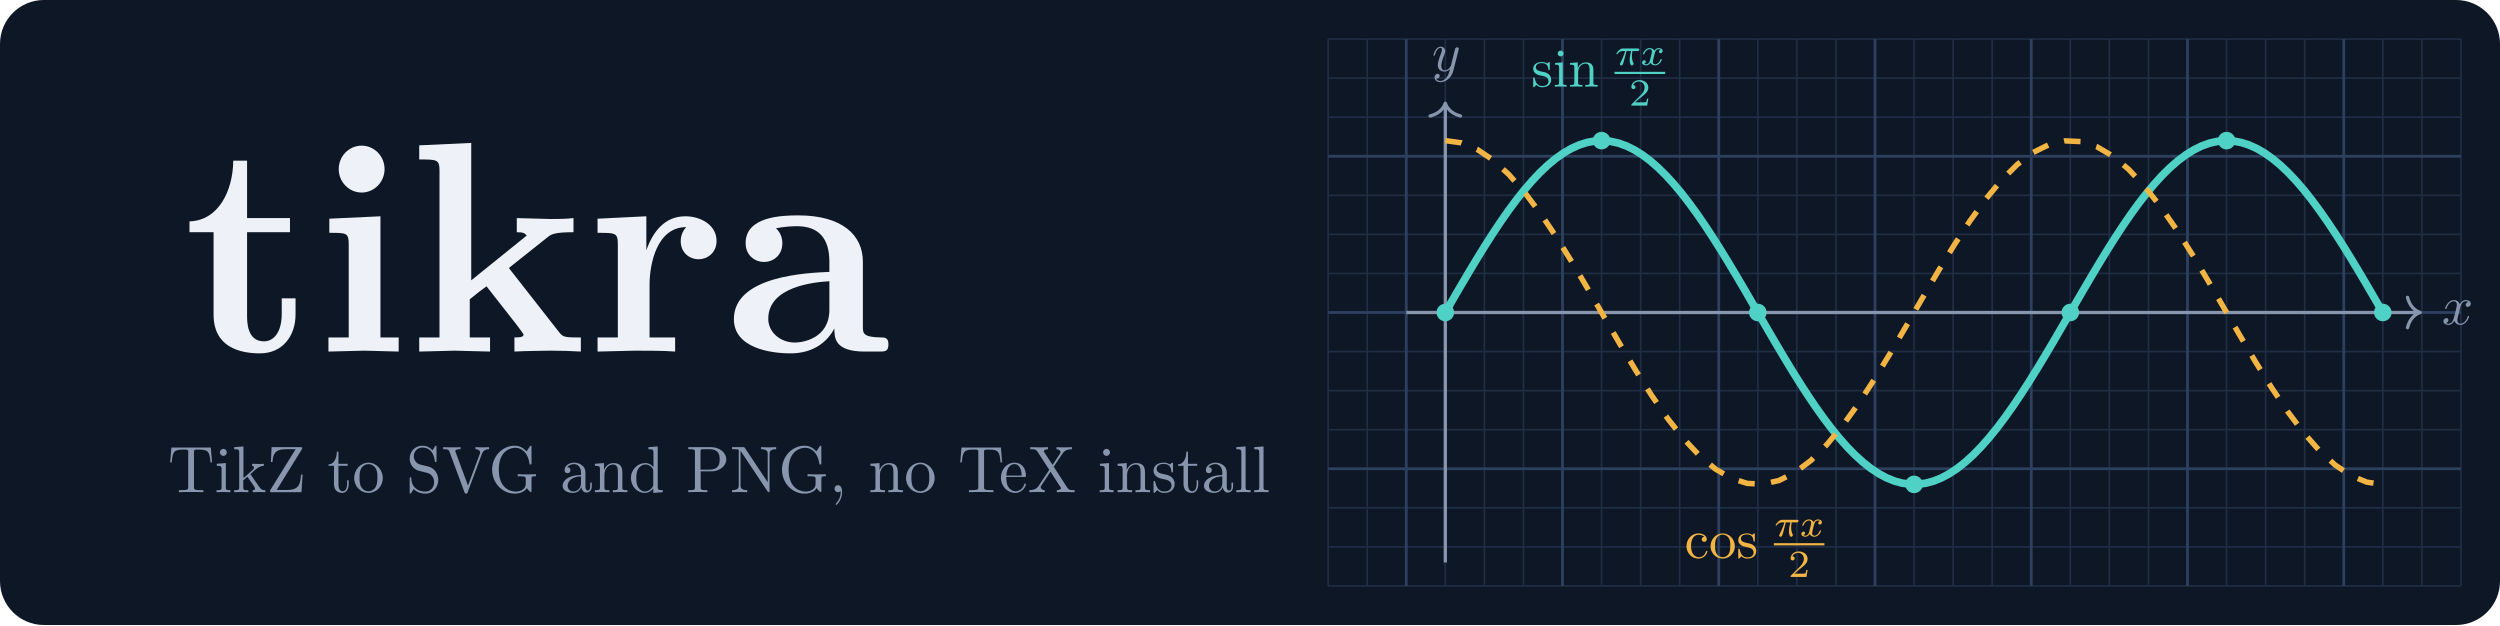
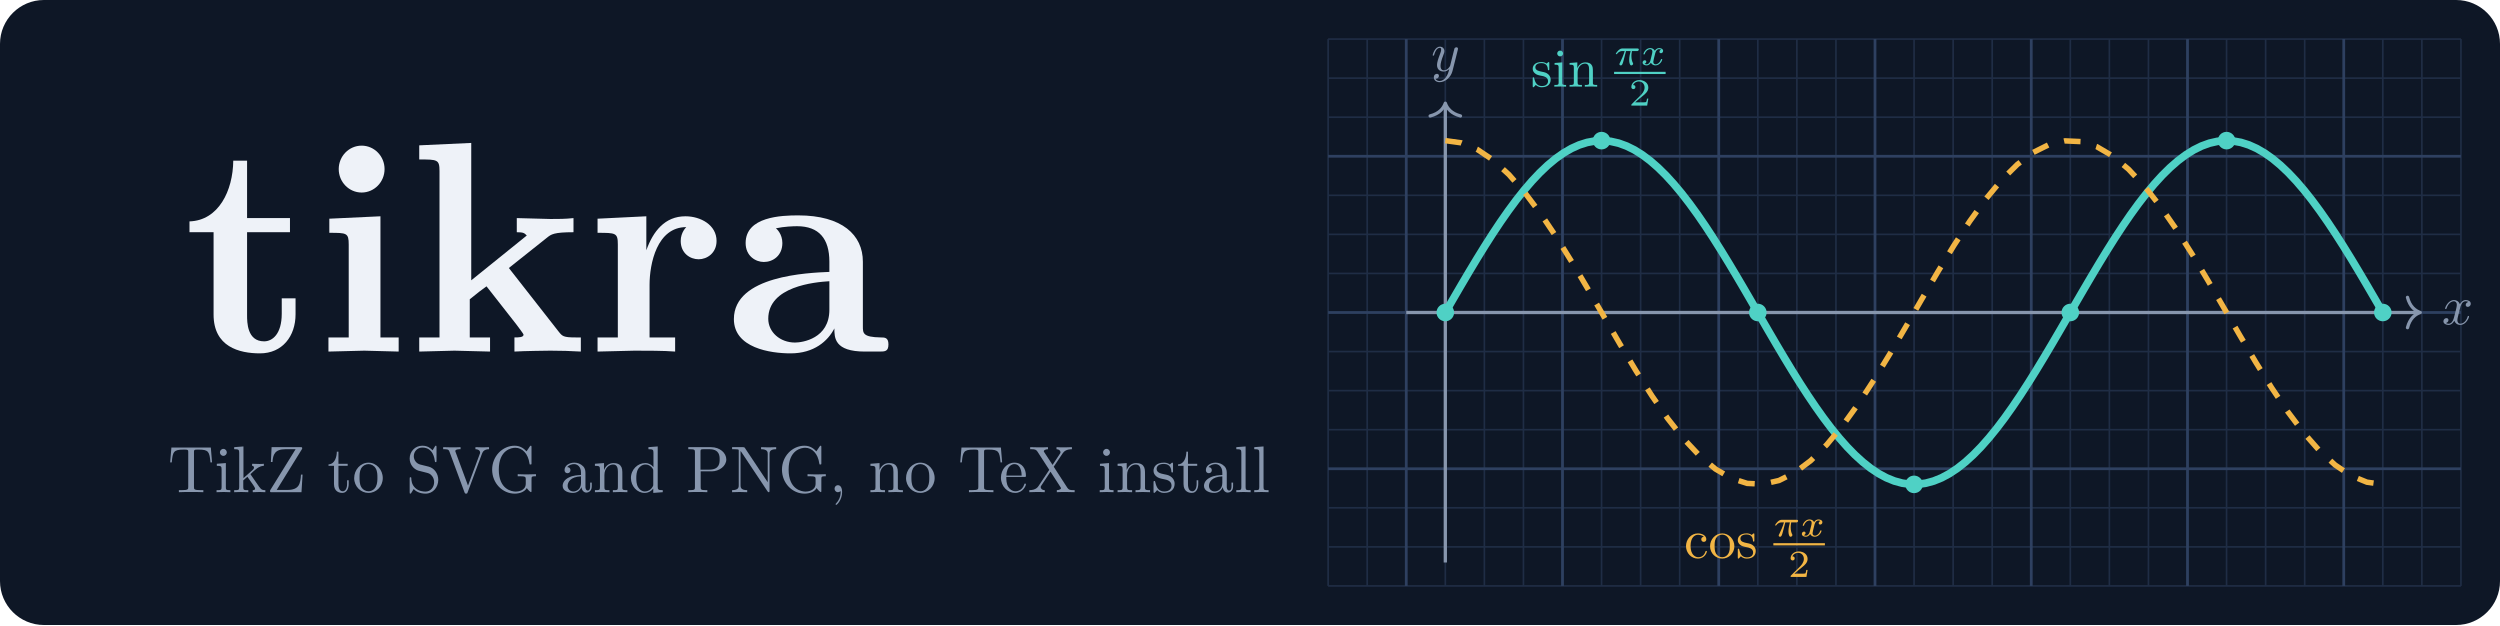
<svg xmlns="http://www.w3.org/2000/svg" viewBox="0 -113.386 453.543 113.386" width="453.543pt" height="113.386pt" role="img" aria-labelledby="tr-title-bfafc27b" aria-describedby="tr-desc-bfafc27b">
  <defs>
    <path id="tr-g1478" d="M382 124 L382 177 L335 177 L335 126 C335 58 303 34 275 34 C217 34 217 98 217 121 L217 397 L363 397 L363 444 L217 444 L217 635 L170 635 C169 535 120 436 21 433 L21 397 L103 397 L103 123 C103 16 190 -6 261 -6 C337 -6 382 51 382 124 Z" />
    <path id="tr-g1494" d="M286 0 L286 47 L224 47 L224 450 L50 442 L50 395 C109 395 116 395 116 356 L116 47 L47 47 L47 0 L169 3 Z M238 607 C238 650 203 685 160 685 C117 685 82 650 82 607 C82 564 117 529 160 529 C203 529 238 564 238 607 Z" />
    <path id="tr-g1456" d="M587 0 L587 47 L570 47 C527 47 524 51 511 67 L342 278 L472 379 C486 390 495 397 562 397 L562 444 C535 441 510 441 484 441 L369 444 L369 397 C392 397 395 394 403 386 L214 237 L214 694 L37 686 L37 639 C99 639 106 639 106 600 L106 47 L37 47 L37 0 L157 3 L278 0 L278 47 L209 47 L209 174 C238 197 246 203 266 217 L367 91 C376 79 392 59 392 56 C392 47 374 47 361 47 L361 0 C391 2 478 3 483 3 C519 3 553 2 587 0 Z" />
    <path id="tr-g1472" d="M442 368 C442 421 388 450 336 450 C266 450 226 400 203 337 L203 450 L37 442 L37 395 C99 395 106 395 106 356 L106 47 L37 47 L37 0 L163 3 C201 3 265 3 301 0 L301 47 L214 47 L214 222 C214 292 239 414 339 414 C339 414 320 397 320 368 C320 327 352 307 381 307 C410 307 442 328 442 368 Z" />
    <path id="tr-g1433" d="M553 24 C553 47 540 47 527 47 C466 48 466 61 466 84 L466 299 C466 388 395 453 246 453 C189 453 67 449 67 361 C67 317 102 298 129 298 C160 298 192 319 192 361 C192 391 173 408 170 410 C198 416 230 417 242 417 C317 417 352 375 352 299 L352 265 C281 262 27 253 27 108 C27 12 151 -6 220 -6 C300 -6 347 35 369 77 C369 46 369 0 473 0 L521 0 C541 0 553 0 553 24 Z M352 139 C352 43 260 30 235 30 C184 30 144 65 144 109 C144 217 302 231 352 234 Z" />
    <path id="tr-g53" d="M685 452 L666 677 L55 677 L36 452 L61 452 C75 613 90 646 241 646 C259 646 285 646 295 644 C316 640 316 629 316 606 L316 79 C316 45 316 31 211 31 L171 31 L171 0 C212 3 314 3 360 3 C406 3 509 3 550 0 L550 31 L510 31 C405 31 405 45 405 79 L405 606 C405 626 405 640 423 644 C434 646 461 646 480 646 C631 646 646 613 660 452 Z" />
    <path id="tr-g74" d="M247 0 L247 31 C181 31 177 36 177 75 L177 442 L37 431 L37 400 C102 400 111 394 111 345 L111 76 C111 31 100 31 33 31 L33 0 L143 3 C178 3 213 1 247 0 Z M192 604 C192 631 169 657 139 657 C105 657 85 629 85 604 C85 577 108 551 138 551 C172 551 192 579 192 604 Z" />
    <path id="tr-g76" d="M511 0 L511 31 C474 31 452 31 414 84 L287 263 C286 265 281 271 281 274 C281 278 352 338 362 346 C425 397 467 399 488 400 L488 431 C459 428 446 428 418 428 C382 428 320 430 306 431 L306 400 C325 399 335 388 335 375 C335 355 321 343 313 336 L172 214 L172 694 L28 683 L28 652 C98 652 106 645 106 596 L106 76 C106 31 95 31 28 31 L28 0 L137 3 L247 0 L247 31 C180 31 169 31 169 76 L169 179 L233 234 C310 128 352 72 352 54 C352 35 335 31 316 31 L316 0 L424 3 C453 3 482 2 511 0 Z" />
    <path id="tr-g59" d="M560 267 L535 267 C527 128 508 34 323 34 L159 34 L547 648 C554 659 554 660 554 667 C554 683 548 683 528 683 L80 683 L69 458 L94 458 C101 571 131 652 295 652 L452 652 L63 37 C56 26 56 25 56 17 C56 0 61 0 82 0 L543 0 Z" />
    <path id="tr-g85" d="M332 124 L332 181 L307 181 L307 126 C307 52 277 14 240 14 C173 14 173 105 173 122 L173 400 L316 400 L316 431 L173 431 L173 615 L148 615 C147 533 117 426 19 422 L19 400 L104 400 L104 124 C104 1 197 -11 233 -11 C304 -11 332 60 332 124 Z" />
    <path id="tr-g80" d="M471 214 C471 342 371 448 250 448 C125 448 28 339 28 214 C28 85 132 -11 249 -11 C370 -11 471 87 471 214 Z M388 222 C388 186 388 132 366 88 C344 43 300 14 250 14 C207 14 163 35 136 81 C111 125 111 186 111 222 C111 261 111 315 135 359 C162 405 209 426 249 426 C293 426 336 404 362 361 C388 318 388 260 388 222 Z" />
    <path id="tr-g52" d="M499 186 C499 286 433 368 349 388 L221 419 C159 434 120 488 120 546 C120 616 174 677 252 677 C419 677 441 513 447 468 C448 462 448 456 459 456 C472 456 472 461 472 480 L472 681 C472 698 472 705 461 705 C454 705 453 704 446 692 L411 635 C381 664 340 705 251 705 C140 705 56 617 56 511 C56 428 109 355 187 328 C198 324 249 312 319 295 C346 288 376 281 404 244 C425 218 435 185 435 152 C435 81 385 9 301 9 C272 9 196 14 143 63 C85 117 82 181 81 217 C80 227 72 227 69 227 C56 227 56 220 56 202 L56 2 C56 -15 56 -22 67 -22 C74 -22 75 -20 82 -9 C82 -9 85 -5 118 48 C149 14 213 -22 302 -22 C419 -22 499 76 499 186 Z" />
    <path id="tr-g55" d="M730 652 L730 683 C699 681 659 680 633 680 L519 683 L519 652 C571 651 592 625 592 602 C592 594 589 588 587 582 L404 100 L213 605 C207 619 207 623 207 623 C207 652 264 652 289 652 L289 683 C253 680 184 680 146 680 L19 683 L19 652 C84 652 103 652 117 614 L349 0 C356 -19 361 -22 374 -22 C391 -22 393 -17 398 -3 L621 585 C635 622 662 651 730 652 Z" />
    <path id="tr-g40" d="M735 242 L735 273 L613 270 C573 270 488 270 452 273 L452 242 L484 242 C574 242 577 231 577 194 L577 130 C577 18 450 9 422 9 C357 9 159 44 159 342 C159 641 356 674 416 674 C523 674 614 584 634 437 C636 423 636 420 650 420 C666 420 666 423 666 444 L666 681 C666 698 666 705 655 705 C651 705 647 705 639 693 L589 619 C557 651 503 705 404 705 C218 705 56 547 56 342 C56 137 216 -22 406 -22 C479 -22 559 4 593 63 C606 41 646 1 657 1 C666 1 666 9 666 24 L666 198 C666 237 670 242 735 242 Z" />
    <path id="tr-g66" d="M483 89 L483 145 L458 145 L458 89 C458 31 433 25 422 25 C389 25 385 70 385 75 L385 275 C385 317 385 356 349 393 C310 432 260 448 212 448 C130 448 61 401 61 335 C61 305 81 288 107 288 C135 288 153 308 153 334 C153 346 148 379 102 380 C129 415 178 426 210 426 C259 426 316 387 316 298 L316 261 C265 258 195 255 132 225 C57 191 32 139 32 95 C32 14 129 -11 192 -11 C258 -11 304 29 323 76 C327 36 354 -6 401 -6 C422 -6 483 8 483 89 Z M316 140 C316 45 244 11 199 11 C150 11 109 46 109 96 C109 151 151 234 316 240 Z" />
    <path id="tr-g79" d="M535 0 L535 31 C483 31 458 31 457 61 L457 252 C457 338 457 369 426 405 C412 422 379 442 321 442 C248 442 201 399 173 337 L173 442 L32 431 L32 400 C102 400 110 393 110 344 L110 76 C110 31 99 31 32 31 L32 0 L145 3 L257 0 L257 31 C190 31 179 31 179 76 L179 260 C179 364 250 420 314 420 C377 420 388 366 388 309 L388 76 C388 31 377 31 310 31 L310 0 L423 3 Z" />
    <path id="tr-g69" d="M527 0 L527 31 C457 31 449 38 449 87 L449 694 L305 683 L305 652 C375 652 383 645 383 596 L383 380 C354 416 311 442 257 442 C139 442 34 344 34 215 C34 88 132 -11 246 -11 C310 -11 355 23 380 55 L380 -11 Z M380 118 C380 100 380 98 369 81 C339 33 294 11 251 11 C206 11 170 37 146 75 C120 116 117 173 117 214 C117 251 119 311 148 356 C169 387 207 420 261 420 C296 420 338 405 369 360 C380 343 380 341 380 323 Z" />
    <path id="tr-g49" d="M624 497 C624 595 525 683 388 683 L35 683 L35 652 L59 652 C136 652 138 641 138 605 L138 78 C138 42 136 31 59 31 L35 31 L35 0 C70 3 144 3 182 3 C220 3 295 3 330 0 L330 31 L306 31 C229 31 227 42 227 78 L227 316 L396 316 C516 316 624 397 624 497 Z M521 497 C521 450 521 342 362 342 L224 342 L224 612 C224 645 226 652 273 652 L362 652 C521 652 521 546 521 497 Z" />
    <path id="tr-g47" d="M716 652 L716 683 L599 680 L482 683 L482 652 C585 652 585 605 585 578 L585 151 L232 670 C223 682 222 683 203 683 L33 683 L33 652 L62 652 C77 652 97 651 112 650 C135 647 136 646 136 627 L136 105 C136 78 136 31 33 31 L33 0 L150 3 L267 0 L267 31 C164 31 164 78 164 105 L164 625 C169 620 170 619 174 613 L582 13 C591 1 592 0 599 0 C613 0 613 7 613 26 L613 578 C613 605 613 652 716 652 Z" />
    <path id="tr-g13" d="M203 1 C203 67 178 106 139 106 C106 106 86 81 86 53 C86 26 106 0 139 0 C151 0 164 4 174 13 C177 15 179 16 179 16 C179 16 181 15 181 1 C181 -73 146 -133 113 -166 C102 -177 102 -179 102 -182 C102 -189 107 -193 112 -193 C123 -193 203 -116 203 1 Z" />
    <path id="tr-g70" d="M415 119 C415 129 407 131 402 131 C393 131 391 125 389 117 C354 14 264 14 254 14 C204 14 164 44 141 81 C111 129 111 195 111 231 L390 231 C412 231 415 231 415 252 C415 351 361 448 236 448 C120 448 28 345 28 220 C28 86 133 -11 248 -11 C370 -11 415 100 415 119 Z M349 252 L112 252 C118 401 202 426 236 426 C339 426 349 291 349 252 Z" />
    <path id="tr-g57" d="M726 0 L726 31 L707 31 C655 31 634 36 613 67 L402 386 L539 587 C561 619 595 651 684 652 L684 683 L573 680 C533 680 485 680 445 683 L445 652 C485 651 507 629 507 606 C507 596 505 594 498 583 L384 414 L255 607 C253 610 248 618 248 622 C248 634 270 651 313 652 L313 683 C278 680 205 680 167 680 L37 683 L37 652 L56 652 C111 652 130 645 149 617 L333 339 L169 97 C155 77 125 31 24 31 L24 0 L135 3 C172 3 227 3 263 0 L263 31 C217 32 200 59 200 77 C200 86 203 90 210 101 L352 311 L510 72 C512 68 515 64 515 61 C515 49 493 32 450 31 L450 0 C485 3 558 3 596 3 Z" />
    <path id="tr-g84" d="M360 128 C360 181 330 211 318 223 C285 255 246 263 204 271 C148 282 81 295 81 353 C81 388 107 429 193 429 C303 429 308 339 310 308 C311 299 322 299 322 299 C335 299 335 304 335 323 L335 424 C335 441 335 448 324 448 C319 448 317 448 304 436 C301 432 291 423 287 420 C249 448 208 448 193 448 C71 448 33 381 33 325 C33 290 49 262 76 240 C108 214 136 208 208 194 C230 190 312 174 312 102 C312 51 277 11 199 11 C115 11 79 68 60 153 C57 166 56 170 46 170 C33 170 33 163 33 145 L33 13 C33 -4 33 -11 44 -11 C49 -11 50 -10 69 9 C71 11 71 13 89 32 C133 -10 178 -11 199 -11 C314 -11 360 56 360 128 Z" />
    <path id="tr-g77" d="M255 0 L255 31 C188 31 177 31 177 76 L177 694 L33 683 L33 652 C103 652 111 645 111 596 L111 76 C111 31 100 31 33 31 L33 0 L144 3 Z" />
    <path id="tr-g1319" d="M527 376 C527 428 468 442 434 442 C376 442 341 389 329 366 C304 432 250 442 221 442 C117 442 60 313 60 288 C60 278 72 278 72 278 C80 278 83 280 85 289 C119 395 185 420 219 420 C238 420 273 411 273 353 C273 322 256 255 219 115 C203 53 168 11 124 11 C118 11 95 11 74 24 C99 29 121 50 121 78 C121 105 99 113 84 113 C54 113 29 87 29 55 C29 9 79 -11 123 -11 C189 -11 225 59 228 65 C240 28 276 -11 336 -11 C439 -11 496 118 496 143 C496 153 487 153 484 153 C475 153 473 149 471 142 C438 35 370 11 338 11 C299 11 283 43 283 77 C283 99 289 121 300 165 L334 302 C340 328 363 420 433 420 C438 420 462 420 483 407 C455 402 435 377 435 353 C435 337 446 318 473 318 C495 318 527 336 527 376 Z" />
    <path id="tr-g1320" d="M490 404 C490 422 476 431 461 431 C451 431 435 425 426 410 C424 405 416 374 412 356 L392 276 L347 96 C343 81 300 11 234 11 C183 11 172 55 172 92 C172 138 189 200 223 288 C239 329 243 340 243 360 C243 405 211 442 161 442 C66 442 29 297 29 288 C29 278 41 278 41 278 C51 278 52 280 57 296 C84 390 124 420 158 420 C166 420 183 420 183 388 C183 363 173 337 166 318 C126 212 108 155 108 108 C108 19 171 -11 230 -11 C269 -11 303 6 331 34 C318 -18 306 -67 266 -120 C240 -154 202 -183 156 -183 C142 -183 97 -180 80 -141 C96 -141 109 -141 123 -129 C133 -120 143 -107 143 -88 C143 -57 116 -53 106 -53 C83 -53 50 -69 50 -118 C50 -168 94 -205 156 -205 C259 -205 362 -114 390 -1 L486 381 C490 395 490 397 490 404 Z" />
    <path id="tr-g4558" d="M644 402 C644 431 618 431 601 431 L224 431 C183 431 155 422 110 380 C84 357 45 303 45 294 C45 282 58 282 62 282 C73 282 74 284 80 293 C131 363 193 363 215 363 L276 363 C245 253 191 135 161 75 C155 62 145 41 142 37 C141 33 139 29 139 22 C139 6 151 -10 174 -10 C214 -10 225 35 249 125 L311 363 L430 363 C415 303 393 212 393 133 C393 93 398 66 404 44 C420 -6 433 -10 449 -10 C472 -10 496 11 496 35 C496 43 494 47 488 57 C469 94 451 151 451 233 C451 252 451 292 465 363 L590 363 C608 363 616 363 627 371 C641 381 644 397 644 402 Z" />
    <path id="tr-g1427" d="M583 368 C583 424 519 441 479 441 C429 441 389 408 367 370 C349 411 303 441 247 441 C135 441 71 318 71 288 C71 275 85 275 88 275 C101 275 102 279 107 292 C132 370 195 413 244 413 C277 413 304 395 304 347 C304 327 292 277 283 243 L249 106 C239 72 206 18 155 18 C152 18 122 18 101 32 C142 45 145 81 145 87 C145 109 128 124 105 124 C77 124 48 100 48 63 C48 13 104 -10 153 -10 C199 -10 240 19 265 61 C289 8 344 -10 384 -10 C499 -10 560 115 560 143 C560 156 547 156 544 156 C530 156 529 151 525 139 C504 70 444 18 388 18 C348 18 327 45 327 83 C327 109 351 200 379 311 C399 388 444 413 477 413 C477 413 510 413 531 399 C499 390 487 362 487 344 C487 322 504 307 527 307 C550 307 583 326 583 368 Z" />
    <path id="tr-g1013" d="M505 182 L471 182 C468 160 458 101 445 91 C437 85 360 85 346 85 L162 85 C267 178 302 206 362 253 C436 312 505 374 505 469 C505 590 399 664 271 664 C147 664 63 577 63 485 C63 434 106 429 116 429 C140 429 169 446 169 482 C169 500 162 535 110 535 C141 606 209 628 256 628 C356 628 408 550 408 469 C408 382 346 313 314 277 L73 39 C63 30 63 28 63 0 L475 0 Z" />
    <path id="tr-g68" d="M415 119 C415 129 405 129 402 129 C393 129 391 125 389 119 C360 26 295 14 258 14 C205 14 117 57 117 218 C117 381 199 423 252 423 C261 423 324 422 359 386 C318 383 312 353 312 340 C312 314 330 294 358 294 C384 294 404 311 404 341 C404 409 328 448 251 448 C126 448 34 340 34 216 C34 88 133 -11 249 -11 C383 -11 415 109 415 119 Z" />
  </defs>
  <path d="M0 0 M0 -7.97 L0 -105.416 C0 -109.817 3.568 -113.386 7.97 -113.386 L445.573 -113.386 C449.975 -113.386 453.543 -109.817 453.543 -105.416 L453.543 -7.97 C453.543 -3.568 449.975 0 445.573 0 L7.97 0 C3.568 0 0 -3.568 0 -7.97 Z" fill="#0e1726" />
  <path d="M240.945 -7.087 M240.945 -7.087 L240.945 -106.299 M248.031 -7.087 L248.031 -106.299 M255.118 -7.087 L255.118 -106.299 M262.205 -7.087 L262.205 -106.299 M269.291 -7.087 L269.291 -106.299 M276.378 -7.087 L276.378 -106.299 M283.465 -7.087 L283.465 -106.299 M290.551 -7.087 L290.551 -106.299 M297.638 -7.087 L297.638 -106.299 M304.724 -7.087 L304.724 -106.299 M311.811 -7.087 L311.811 -106.299 M318.898 -7.087 L318.898 -106.299 M325.984 -7.087 L325.984 -106.299 M333.071 -7.087 L333.071 -106.299 M340.157 -7.087 L340.157 -106.299 M347.244 -7.087 L347.244 -106.299 M354.331 -7.087 L354.331 -106.299 M361.417 -7.087 L361.417 -106.299 M368.504 -7.087 L368.504 -106.299 M375.591 -7.087 L375.591 -106.299 M382.677 -7.087 L382.677 -106.299 M389.764 -7.087 L389.764 -106.299 M396.85 -7.087 L396.85 -106.299 M403.937 -7.087 L403.937 -106.299 M411.024 -7.087 L411.024 -106.299 M418.11 -7.087 L418.11 -106.299 M425.197 -7.087 L425.197 -106.299 M432.283 -7.087 L432.283 -106.299 M439.37 -7.087 L439.37 -106.299 M446.457 -7.087 L446.457 -106.299 M240.945 -7.087 L446.457 -7.087 M240.945 -14.173 L446.457 -14.173 M240.945 -21.26 L446.457 -21.26 M240.945 -28.346 L446.457 -28.346 M240.945 -35.433 L446.457 -35.433 M240.945 -42.52 L446.457 -42.52 M240.945 -49.606 L446.457 -49.606 M240.945 -56.693 L446.457 -56.693 M240.945 -63.78 L446.457 -63.78 M240.945 -70.866 L446.457 -70.866 M240.945 -77.953 L446.457 -77.953 M240.945 -85.039 L446.457 -85.039 M240.945 -92.126 L446.457 -92.126 M240.945 -99.213 L446.457 -99.213 M240.945 -106.299 L446.457 -106.299" fill="none" stroke="#1f2d45" stroke-width="0.299" stroke-miterlimit="10" />
  <path d="M240.945 -7.087 M255.118 -7.087 L255.118 -106.299 M283.465 -7.087 L283.465 -106.299 M311.811 -7.087 L311.811 -106.299 M340.157 -7.087 L340.157 -106.299 M368.504 -7.087 L368.504 -106.299 M396.85 -7.087 L396.85 -106.299 M425.197 -7.087 L425.197 -106.299 M240.945 -28.346 L446.457 -28.346 M240.945 -56.693 L446.457 -56.693 M240.945 -85.039 L446.457 -85.039" fill="none" stroke="#2e4060" stroke-width="0.498" stroke-miterlimit="10" />
  <g transform="matrix(2.2 0 0 2.2 33.256 -49.606)" fill="#eef2f8" color="#eef2f8">
    <use href="#tr-g1478" transform="translate(0 0) scale(0.02423 -0.02479)" />
    <use href="#tr-g1494" transform="translate(10.829 0) scale(0.02423 -0.02479)" />
    <use href="#tr-g1456" transform="translate(18.558 0) scale(0.02423 -0.02479)" />
    <use href="#tr-g1472" transform="translate(33.263 0) scale(0.02423 -0.02479)" />
    <use href="#tr-g1433" transform="translate(44.747 0) scale(0.02423 -0.02479)" />
  </g>
  <g transform="translate(30.449 -24.094)" fill="#8796ad" color="#8796ad">
    <use href="#tr-g53" transform="translate(0 0) scale(0.01171 -0.01196)" />
    <use href="#tr-g74" transform="translate(8.451 0) scale(0.01171 -0.01196)" />
    <use href="#tr-g76" transform="translate(11.705 0) scale(0.01171 -0.01196)" />
    <use href="#tr-g59" transform="translate(17.886 0) scale(0.01171 -0.01196)" />
    <use href="#tr-g85" transform="translate(28.924 0) scale(0.01171 -0.01196)" />
    <use href="#tr-g80" transform="translate(33.477 0) scale(0.01171 -0.01196)" />
    <use href="#tr-g52" transform="translate(43.216 0) scale(0.01171 -0.01196)" />
    <use href="#tr-g55" transform="translate(49.724 0) scale(0.01171 -0.01196)" />
    <use href="#tr-g40" transform="translate(58.178 0) scale(0.01171 -0.01196)" />
    <use href="#tr-g66" transform="translate(71.253 0) scale(0.01171 -0.01196)" />
    <use href="#tr-g79" transform="translate(77.105 0) scale(0.01171 -0.01196)" />
    <use href="#tr-g69" transform="translate(83.614 0) scale(0.01171 -0.01196)" />
    <use href="#tr-g49" transform="translate(94.008 0) scale(0.01171 -0.01196)" />
    <use href="#tr-g47" transform="translate(101.979 0) scale(0.01171 -0.01196)" />
    <use href="#tr-g40" transform="translate(110.758 0) scale(0.01171 -0.01196)" />
    <use href="#tr-g13" transform="translate(119.947 0) scale(0.01171 -0.01196)" />
    <use href="#tr-g79" transform="translate(127.087 0) scale(0.01171 -0.01196)" />
    <use href="#tr-g80" transform="translate(133.595 0) scale(0.01171 -0.01196)" />
    <use href="#tr-g53" transform="translate(143.334 0) scale(0.01171 -0.01196)" />
    <use href="#tr-g70" transform="translate(150.81 0) scale(0.01171 -0.01196)" />
    <use href="#tr-g57" transform="translate(156.007 0) scale(0.01171 -0.01196)" />
    <use href="#tr-g74" transform="translate(168.672 0) scale(0.01171 -0.01196)" />
    <use href="#tr-g79" transform="translate(171.926 0) scale(0.01171 -0.01196)" />
    <use href="#tr-g84" transform="translate(178.434 0) scale(0.01171 -0.01196)" />
    <use href="#tr-g85" transform="translate(183.046 0) scale(0.01171 -0.01196)" />
    <use href="#tr-g66" transform="translate(187.6 0) scale(0.01171 -0.01196)" />
    <use href="#tr-g77" transform="translate(193.452 0) scale(0.01171 -0.01196)" />
    <use href="#tr-g77" transform="translate(196.706 0) scale(0.01171 -0.01196)" />
  </g>
  <path d="M255.118 -56.693 L438.772 -56.693" fill="none" stroke="#8796ad" stroke-width="0.598" stroke-miterlimit="10" />
  <path d="M436.76 -59.444 C437.182 -57.793 438.123 -57.014 439.071 -56.693 C438.123 -56.372 437.182 -55.593 436.76 -53.942" fill="none" stroke="#8796ad" stroke-width="0.598" stroke-linecap="round" stroke-linejoin="round" />
  <g transform="translate(442.99 -54.548)" fill="#8796ad" color="#8796ad">
    <use href="#tr-g1319" transform="translate(0 0) scale(0.00996 -0.00996)" />
  </g>
  <path d="M262.205 -11.339 L262.205 -94.363" fill="none" stroke="#8796ad" stroke-width="0.598" stroke-miterlimit="10" />
  <path d="M259.454 -92.35 C261.104 -92.773 261.884 -93.714 262.205 -94.662 C262.526 -93.714 263.305 -92.773 264.956 -92.35" fill="none" stroke="#8796ad" stroke-width="0.598" stroke-linecap="round" stroke-linejoin="round" />
-   <g transform="translate(259.764 -100.517)" fill="#8796ad" color="#8796ad">
+   <g transform="translate(259.624 -100.517)" fill="#8796ad" color="#8796ad">
    <use href="#tr-g1320" transform="translate(0 0) scale(0.00996 -0.00996)" />
  </g>
  <path d="M262.205 -56.693 L263.634 -59.159 L265.063 -61.611 L266.492 -64.031 L267.922 -66.406 L269.351 -68.72 L270.78 -70.958 L272.209 -73.107 L273.639 -75.152 L275.068 -77.083 L276.497 -78.885 L277.926 -80.549 L279.355 -82.062 L280.785 -83.417 L282.214 -84.603 L283.643 -85.616 L285.072 -86.446 L286.502 -87.091 L287.931 -87.544 L289.36 -87.805 L290.789 -87.87 L292.219 -87.739 L293.648 -87.415 L295.077 -86.897 L296.506 -86.191 L297.935 -85.298 L299.365 -84.228 L300.794 -82.983 L302.223 -81.576 L303.652 -80.01 L305.082 -78.299 L306.511 -76.453 L307.94 -74.483 L309.37 -72.401 L310.799 -70.221 L312.228 -67.956 L313.657 -65.62 L315.086 -63.229 L316.516 -60.796 L317.945 -58.338 L319.374 -55.87 L320.803 -53.407 L322.233 -50.964 L323.662 -48.557 L325.091 -46.201 L326.52 -43.91 L327.95 -41.701 L329.379 -39.585 L330.808 -37.576 L332.237 -35.687 L333.666 -33.93 L335.096 -32.316 L336.525 -30.853 L337.954 -29.555 L339.383 -28.424 L340.813 -27.473 L342.242 -26.703 L343.671 -26.123 L345.1 -25.733 L346.529 -25.538 L347.959 -25.538 L349.388 -25.733 L350.817 -26.123 L352.246 -26.703 L353.676 -27.473 L355.105 -28.424 L356.534 -29.555 L357.963 -30.853 L359.393 -32.316 L360.822 -33.93 L362.251 -35.687 L363.68 -37.576 L365.109 -39.585 L366.539 -41.701 L367.968 -43.91 L369.397 -46.201 L370.826 -48.557 L372.256 -50.964 L373.685 -53.407 L375.114 -55.87 L376.543 -58.338 L377.973 -60.796 L379.402 -63.229 L380.831 -65.62 L382.26 -67.956 L383.689 -70.221 L385.119 -72.401 L386.548 -74.483 L387.977 -76.453 L389.406 -78.299 L390.836 -80.01 L392.265 -81.576 L393.694 -82.983 L395.124 -84.228 L396.553 -85.298 L397.982 -86.191 L399.411 -86.897 L400.84 -87.415 L402.27 -87.739 L403.699 -87.87 L405.128 -87.805 L406.557 -87.544 L407.987 -87.091 L409.416 -86.446 L410.845 -85.616 L412.274 -84.603 L413.703 -83.417 L415.133 -82.062 L416.562 -80.549 L417.991 -78.885 L419.42 -77.083 L420.85 -75.152 L422.279 -73.107 L423.708 -70.958 L425.137 -68.72 L426.567 -66.406 L427.996 -64.031 L429.425 -61.611 L430.854 -59.159 L432.283 -56.693" fill="none" stroke="#4fd1c5" stroke-width="1.395" stroke-miterlimit="10" />
  <path d="M262.205 -87.874 L265.087 -87.476 L267.97 -86.295 L270.853 -84.36 L273.735 -81.721 L276.618 -78.445 L279.501 -74.615 L282.383 -70.328 L285.266 -65.694 L288.149 -60.831 L291.032 -55.864 L293.914 -50.916 L296.797 -46.116 L299.68 -41.584 L302.562 -37.439 L305.445 -33.783 L308.328 -30.711 L311.21 -28.3 L314.093 -26.612 L316.976 -25.689 L319.859 -25.557 L322.741 -26.218 L325.624 -27.654 L328.507 -29.831 L331.389 -32.69 L334.272 -36.16 L337.155 -40.154 L340.037 -44.569 L342.92 -49.294 L345.803 -54.205 L348.686 -59.181 L351.568 -64.092 L354.451 -68.816 L357.333 -73.232 L360.216 -77.225 L363.099 -80.695 L365.982 -83.555 L368.864 -85.732 L371.747 -87.168 L374.63 -87.829 L377.512 -87.697 L380.395 -86.774 L383.278 -85.086 L386.16 -82.675 L389.043 -79.602 L391.926 -75.947 L394.809 -71.801 L397.691 -67.27 L400.574 -62.469 L403.457 -57.522 L406.339 -52.555 L409.222 -47.692 L412.105 -43.058 L414.987 -38.771 L417.87 -34.941 L420.753 -31.665 L423.636 -29.026 L426.518 -27.091 L429.401 -25.91 L432.283 -25.512" fill="none" stroke="#f2b544" stroke-width="0.996" stroke-dasharray="2.989 2.989" stroke-miterlimit="10" />
  <path d="M262.205 -56.693 M263.799 -56.693 C263.799 -57.573 263.085 -58.287 262.205 -58.287 C261.324 -58.287 260.611 -57.573 260.611 -56.693 C260.611 -55.813 261.324 -55.099 262.205 -55.099 C263.085 -55.099 263.799 -55.813 263.799 -56.693 Z" fill="#4fd1c5" />
  <path d="M290.551 -87.874 M292.145 -87.874 C292.145 -88.754 291.432 -89.468 290.551 -89.468 C289.671 -89.468 288.957 -88.754 288.957 -87.874 C288.957 -86.994 289.671 -86.28 290.551 -86.28 C291.432 -86.28 292.145 -86.994 292.145 -87.874 Z" fill="#4fd1c5" />
  <path d="M318.898 -56.693 M320.492 -56.693 C320.492 -57.573 319.778 -58.287 318.898 -58.287 C318.017 -58.287 317.304 -57.573 317.304 -56.693 C317.304 -55.813 318.017 -55.099 318.898 -55.099 C319.778 -55.099 320.492 -55.813 320.492 -56.693 Z" fill="#4fd1c5" />
  <path d="M347.244 -25.512 M348.838 -25.512 C348.838 -26.392 348.124 -27.106 347.244 -27.106 C346.364 -27.106 345.65 -26.392 345.65 -25.512 C345.65 -24.631 346.364 -23.918 347.244 -23.918 C348.124 -23.918 348.838 -24.631 348.838 -25.512 Z" fill="#4fd1c5" />
  <path d="M375.591 -56.693 M377.185 -56.693 C377.185 -57.573 376.471 -58.287 375.591 -58.287 C374.71 -58.287 373.997 -57.573 373.997 -56.693 C373.997 -55.813 374.71 -55.099 375.591 -55.099 C376.471 -55.099 377.185 -55.813 377.185 -56.693 Z" fill="#4fd1c5" />
  <path d="M403.937 -87.874 M405.531 -87.874 C405.531 -88.754 404.817 -89.468 403.937 -89.468 C403.057 -89.468 402.343 -88.754 402.343 -87.874 C402.343 -86.994 403.057 -86.28 403.937 -86.28 C404.817 -86.28 405.531 -86.994 405.531 -87.874 Z" fill="#4fd1c5" />
  <path d="M432.283 -56.693 M433.877 -56.693 C433.877 -57.573 433.164 -58.287 432.283 -58.287 C431.403 -58.287 430.689 -57.573 430.689 -56.693 C430.689 -55.813 431.403 -55.099 432.283 -55.099 C433.164 -55.099 433.877 -55.813 433.877 -56.693 Z" fill="#4fd1c5" />
-   <g transform="translate(277.82 -97.666)" fill="#4fd1c5" color="#4fd1c5">
+   <g transform="translate(277.732 -97.666)" fill="#4fd1c5" color="#4fd1c5">
    <use href="#tr-g84" transform="translate(0 0) scale(0.00996 -0.00996)" />
    <use href="#tr-g74" transform="translate(3.925 0) scale(0.00996 -0.00996)" />
    <use href="#tr-g79" transform="translate(6.695 0) scale(0.00996 -0.00996)" />
    <use href="#tr-g4558" transform="translate(15.09 -3.925) scale(0.00697 -0.00697)" />
-     <use href="#tr-g1427" transform="translate(19.749 -3.925) scale(0.00697 -0.00697)" />
-     <use href="#tr-g1013" transform="translate(17.695 3.437) scale(0.00697 -0.00697)" />
-     <rect x="15.09" y="-2.69" width="9.178" height="0.399" />
+     <use href="#tr-g1427" transform="translate(19.923 -3.925) scale(0.00697 -0.00697)" />
+     <use href="#tr-g1013" transform="translate(17.782 3.437) scale(0.00697 -0.00697)" />
+     <rect x="15.09" y="-2.69" width="9.352" height="0.399" />
  </g>
-   <g transform="translate(305.618 -12.156)" fill="#f2b544" color="#f2b544">
+   <g transform="translate(305.531 -12.156)" fill="#f2b544" color="#f2b544">
    <use href="#tr-g68" transform="translate(0 0) scale(0.00996 -0.00996)" />
    <use href="#tr-g80" transform="translate(4.423 0) scale(0.00996 -0.00996)" />
    <use href="#tr-g84" transform="translate(9.405 0) scale(0.00996 -0.00996)" />
    <use href="#tr-g4558" transform="translate(16.186 -3.925) scale(0.00697 -0.00697)" />
-     <use href="#tr-g1427" transform="translate(20.844 -3.925) scale(0.00697 -0.00697)" />
-     <use href="#tr-g1013" transform="translate(18.791 3.437) scale(0.00697 -0.00697)" />
-     <rect x="16.186" y="-2.69" width="9.178" height="0.399" />
+     <use href="#tr-g1427" transform="translate(21.019 -3.925) scale(0.00697 -0.00697)" />
+     <use href="#tr-g1013" transform="translate(18.878 3.437) scale(0.00697 -0.00697)" />
+     <rect x="16.186" y="-2.69" width="9.352" height="0.399" />
  </g>
</svg>
